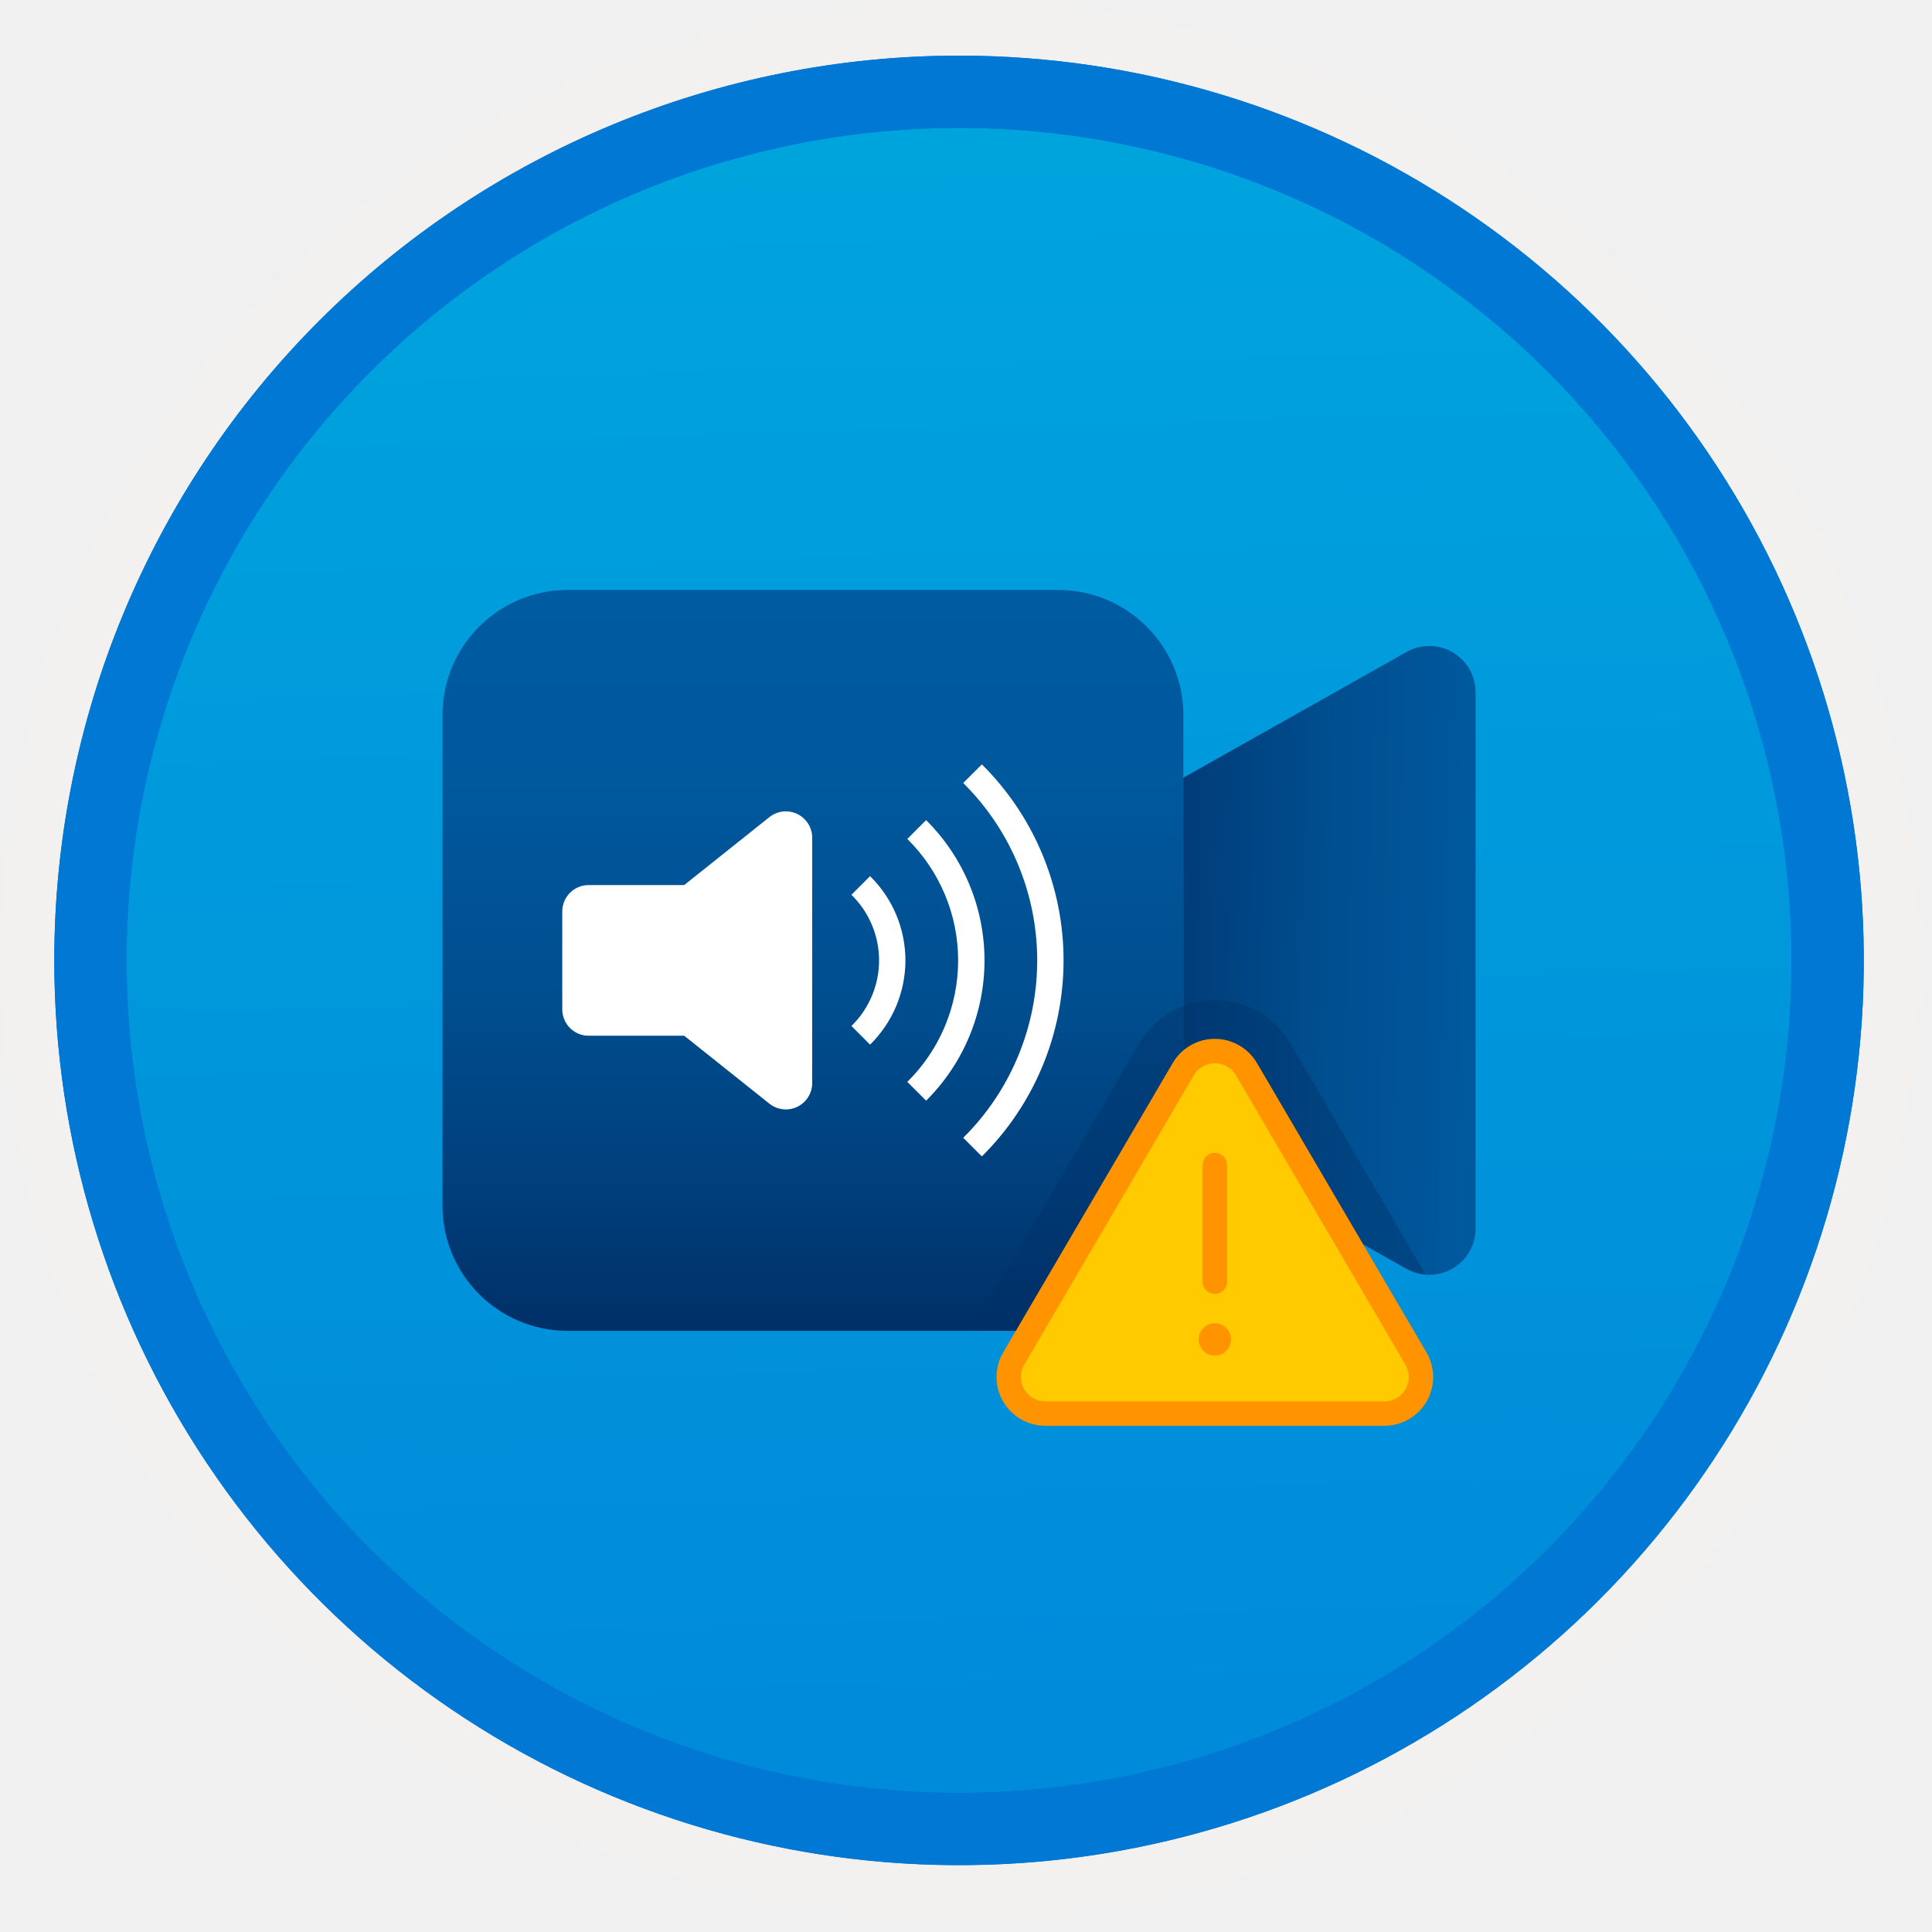
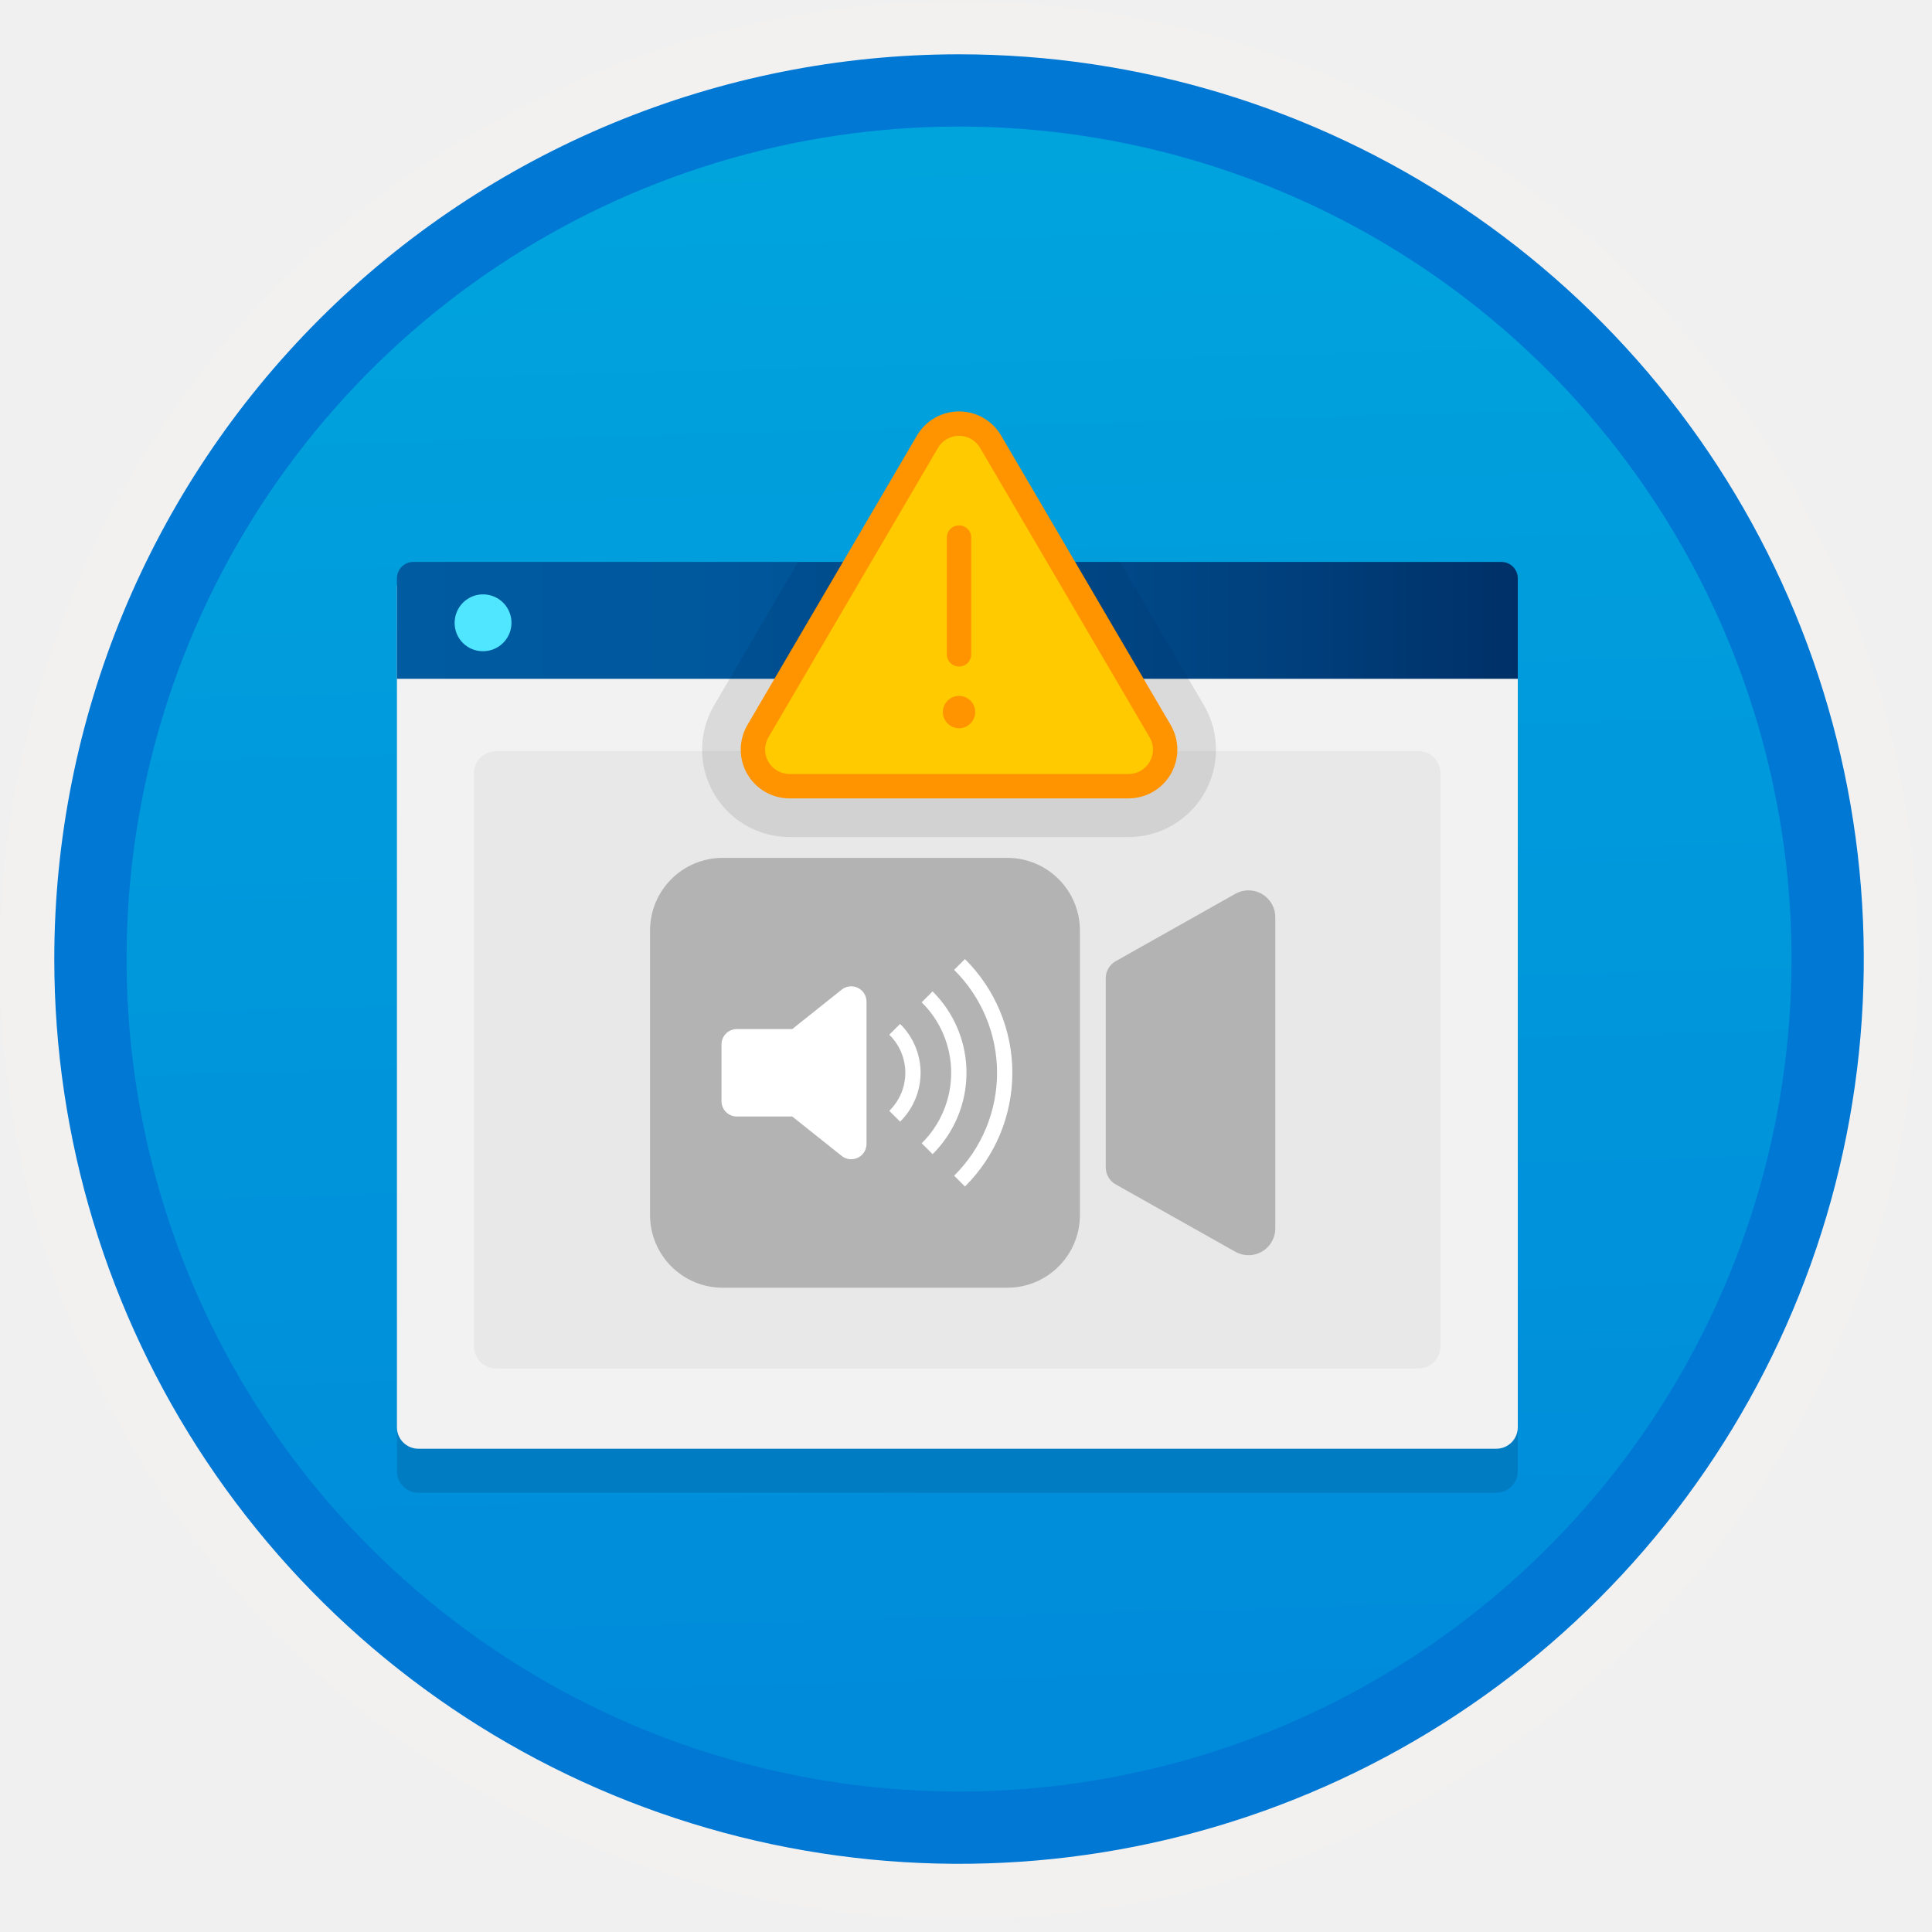
<svg xmlns="http://www.w3.org/2000/svg" width="100" height="100" viewBox="0 0 100 100" fill="none">
  <g clip-path="url(#clip0)">
-     <path d="M49.64 96.52C40.382 96.52 31.332 93.775 23.634 88.631C15.936 83.488 9.936 76.177 6.393 67.624C2.85 59.07 1.923 49.658 3.73 40.578C5.536 31.498 9.994 23.157 16.54 16.61C23.087 10.064 31.428 5.606 40.508 3.8C49.588 1.993 59 2.92 67.553 6.463C76.107 10.006 83.418 16.006 88.561 23.704C93.705 31.402 96.45 40.452 96.45 49.71C96.451 55.858 95.24 61.945 92.888 67.624C90.535 73.304 87.088 78.464 82.741 82.811C78.394 87.158 73.234 90.606 67.554 92.958C61.875 95.31 55.787 96.521 49.64 96.52V96.52Z" fill="url(#paint0_linear)" />
-     <path fill-rule="evenodd" clip-rule="evenodd" d="M95.54 49.71C95.54 58.788 92.848 67.663 87.805 75.211C82.761 82.759 75.592 88.642 67.205 92.116C58.818 95.59 49.589 96.499 40.685 94.728C31.782 92.957 23.603 88.586 17.184 82.166C10.765 75.747 6.393 67.569 4.622 58.665C2.851 49.761 3.76 40.532 7.234 32.145C10.708 23.758 16.591 16.589 24.139 11.546C31.688 6.502 40.562 3.81 49.64 3.81C55.668 3.81 61.636 4.997 67.205 7.304C72.774 9.611 77.834 12.992 82.096 17.254C86.359 21.516 89.739 26.576 92.046 32.145C94.353 37.714 95.54 43.682 95.54 49.71V49.71ZM49.64 0.07C59.458 0.07 69.055 2.982 77.219 8.436C85.382 13.891 91.744 21.643 95.501 30.714C99.258 39.784 100.242 49.765 98.326 59.395C96.411 69.024 91.683 77.869 84.741 84.811C77.799 91.753 68.954 96.481 59.324 98.396C49.695 100.312 39.714 99.329 30.644 95.572C21.573 91.814 13.82 85.452 8.366 77.289C2.911 69.125 -1.61629e-06 59.528 3.61524e-07 49.71C-0.001 43.191 1.283 36.736 3.777 30.713C6.271 24.69 9.928 19.217 14.537 14.608C19.147 9.998 24.62 6.342 30.643 3.847C36.666 1.353 43.121 0.069 49.64 0.07V0.07Z" fill="#F2F1F0" />
-     <path fill-rule="evenodd" clip-rule="evenodd" d="M92.73 49.71C92.73 58.233 90.202 66.564 85.468 73.65C80.733 80.736 74.003 86.259 66.129 89.52C58.256 92.782 49.592 93.635 41.233 91.972C32.874 90.31 25.197 86.206 19.17 80.18C13.144 74.153 9.04 66.475 7.378 58.117C5.715 49.758 6.568 41.094 9.83 33.221C13.091 25.347 18.614 18.617 25.7 13.882C32.786 9.147 41.117 6.62 49.64 6.62C55.298 6.62 60.902 7.734 66.13 9.9C71.358 12.065 76.108 15.239 80.11 19.24C84.111 23.242 87.285 27.992 89.45 33.22C91.616 38.448 92.73 44.052 92.73 49.71ZM49.64 2.88C58.902 2.88 67.956 5.627 75.657 10.773C83.358 15.918 89.36 23.232 92.905 31.789C96.449 40.346 97.377 49.762 95.57 58.846C93.763 67.93 89.303 76.275 82.753 82.824C76.204 89.373 67.86 93.834 58.776 95.641C49.691 97.447 40.276 96.52 31.718 92.976C23.161 89.431 15.848 83.429 10.702 75.728C5.556 68.026 2.81 58.972 2.81 49.71C2.811 37.291 7.745 25.38 16.527 16.598C25.309 7.816 37.22 2.881 49.64 2.88V2.88Z" fill="#0078D4" />
-     <path fill-rule="evenodd" clip-rule="evenodd" d="M92.73 49.71C92.73 58.233 90.202 66.564 85.468 73.65C80.733 80.736 74.003 86.259 66.129 89.52C58.256 92.782 49.592 93.635 41.233 91.972C32.874 90.31 25.197 86.206 19.17 80.179C13.144 74.153 9.04 66.475 7.378 58.117C5.715 49.758 6.568 41.094 9.83 33.22C13.091 25.347 18.614 18.617 25.7 13.882C32.786 9.147 41.117 6.62 49.64 6.62C55.298 6.62 60.902 7.734 66.13 9.9C71.358 12.065 76.108 15.239 80.11 19.24C84.111 23.242 87.285 27.992 89.45 33.22C91.616 38.448 92.73 44.051 92.73 49.71V49.71ZM49.64 2.88C58.902 2.88 67.956 5.627 75.657 10.773C83.358 15.918 89.36 23.232 92.905 31.789C96.449 40.346 97.377 49.762 95.57 58.846C93.763 67.93 89.303 76.275 82.753 82.824C76.204 89.373 67.86 93.833 58.776 95.64C49.691 97.447 40.276 96.52 31.718 92.975C23.161 89.431 15.848 83.429 10.702 75.728C5.556 68.026 2.81 58.972 2.81 49.71C2.811 37.291 7.745 25.38 16.527 16.598C25.309 7.816 37.22 2.881 49.64 2.88V2.88Z" fill="#0078D4" />
-     <path d="M54.772 30.537H29.381C25.804 30.537 22.904 33.437 22.904 37.015V62.406C22.904 65.983 25.804 68.883 29.381 68.883H54.772C58.349 68.883 61.25 65.983 61.25 62.406V37.015C61.25 33.437 58.349 30.537 54.772 30.537Z" fill="url(#paint1_linear)" />
-     <path d="M72.807 65.676L61.249 59.167V40.254L72.807 33.744C73.171 33.539 73.582 33.433 74.001 33.436C74.419 33.439 74.829 33.552 75.189 33.763C75.55 33.974 75.85 34.276 76.058 34.638C76.266 35.001 76.375 35.412 76.375 35.83V63.59C76.375 64.008 76.266 64.419 76.058 64.782C75.85 65.144 75.55 65.446 75.189 65.657C74.829 65.868 74.419 65.981 74.001 65.984C73.582 65.987 73.171 65.881 72.807 65.676V65.676Z" fill="url(#paint2_linear)" />
-     <path d="M39.824 42.294L35.414 45.811H30.468C30.288 45.811 30.111 45.846 29.945 45.915C29.78 45.983 29.63 46.084 29.503 46.21C29.376 46.337 29.276 46.487 29.207 46.653C29.139 46.818 29.103 46.996 29.103 47.175V52.245C29.103 52.424 29.139 52.602 29.207 52.767C29.276 52.933 29.376 53.083 29.503 53.21C29.63 53.337 29.78 53.437 29.945 53.506C30.111 53.574 30.288 53.609 30.468 53.609H35.414L39.824 57.126C40.025 57.286 40.267 57.386 40.522 57.415C40.777 57.444 41.035 57.4 41.267 57.289C41.498 57.177 41.693 57.003 41.83 56.785C41.967 56.568 42.039 56.316 42.039 56.06V43.361C42.039 43.104 41.967 42.852 41.83 42.635C41.693 42.417 41.498 42.243 41.267 42.131C41.035 42.02 40.777 41.976 40.522 42.005C40.267 42.034 40.025 42.134 39.824 42.294V42.294Z" fill="white" />
-     <path d="M46.865 49.71C46.864 48.898 46.702 48.095 46.388 47.346C46.073 46.598 45.614 45.919 45.035 45.35L44.07 46.315C44.523 46.757 44.883 47.285 45.128 47.868C45.374 48.451 45.501 49.077 45.501 49.71C45.501 50.343 45.374 50.969 45.128 51.552C44.883 52.135 44.523 52.663 44.07 53.105L45.035 54.07C45.614 53.501 46.073 52.822 46.388 52.074C46.702 51.325 46.864 50.522 46.865 49.71V49.71Z" fill="white" />
-     <path d="M50.958 49.71C50.958 48.36 50.691 47.024 50.172 45.778C49.654 44.531 48.893 43.4 47.935 42.45L46.962 43.423C47.795 44.244 48.457 45.223 48.909 46.302C49.361 47.382 49.593 48.54 49.593 49.71C49.593 50.88 49.361 52.039 48.909 53.118C48.457 54.197 47.795 55.176 46.962 55.998L47.935 56.971C48.893 56.02 49.654 54.889 50.172 53.642C50.691 52.396 50.958 51.06 50.958 49.71V49.71Z" fill="white" />
-     <path d="M55.05 49.71C55.05 47.823 54.676 45.955 53.95 44.214C53.224 42.472 52.161 40.892 50.821 39.564L49.856 40.528C51.07 41.73 52.033 43.16 52.69 44.736C53.347 46.312 53.686 48.002 53.686 49.71C53.686 51.418 53.347 53.108 52.69 54.684C52.033 56.26 51.07 57.69 49.856 58.892L50.821 59.856C52.161 58.528 53.224 56.947 53.95 55.206C54.676 53.465 55.05 51.596 55.05 49.71Z" fill="white" />
-     <path opacity="0.4" d="M62.88 51.77C62.09 51.766 61.313 51.97 60.628 52.363C59.942 52.756 59.373 53.323 58.977 54.007L50.263 68.883H54.772C56.49 68.883 58.138 68.201 59.352 66.986C60.567 65.771 61.25 64.123 61.25 62.405V59.166L72.807 65.676C73.108 65.841 73.442 65.938 73.786 65.96L66.784 54.007C66.388 53.323 65.819 52.756 65.133 52.363C64.448 51.97 63.67 51.766 62.88 51.77V51.77Z" fill="#003067" />
-     <path d="M51.927 70L60.703 55.018C60.925 54.638 61.243 54.323 61.626 54.104C62.008 53.885 62.44 53.77 62.88 53.77C63.321 53.77 63.753 53.885 64.135 54.104C64.517 54.323 64.835 54.638 65.058 55.018L73.834 70C74.058 70.383 74.178 70.819 74.18 71.263C74.182 71.708 74.067 72.145 73.846 72.53C73.625 72.916 73.306 73.236 72.922 73.459C72.537 73.681 72.101 73.799 71.656 73.799H54.104C53.66 73.799 53.224 73.681 52.839 73.459C52.455 73.236 52.136 72.916 51.915 72.53C51.694 72.145 51.579 71.708 51.581 71.263C51.583 70.819 51.702 70.383 51.927 70Z" fill="#FF9300" />
-     <path d="M54.104 72.537C53.882 72.537 53.664 72.478 53.472 72.367C53.28 72.255 53.12 72.095 53.01 71.902C52.899 71.71 52.842 71.491 52.843 71.269C52.844 71.047 52.903 70.829 53.016 70.637L61.791 55.656C61.903 55.466 62.062 55.308 62.253 55.199C62.444 55.09 62.66 55.032 62.881 55.032C63.101 55.032 63.317 55.09 63.508 55.199C63.699 55.309 63.858 55.466 63.969 55.656L72.745 70.637C72.857 70.829 72.917 71.047 72.918 71.269C72.919 71.491 72.862 71.71 72.751 71.903C72.641 72.095 72.481 72.255 72.289 72.367C72.097 72.478 71.878 72.537 71.656 72.537H54.104Z" fill="#FFCA00" />
-     <path d="M62.88 60.3V66.344" stroke="#FF9300" stroke-width="1.262" stroke-miterlimit="10" stroke-linecap="round" />
-     <path d="M62.88 70.168C63.343 70.168 63.717 69.793 63.717 69.331C63.717 68.869 63.343 68.494 62.88 68.494C62.419 68.494 62.044 68.869 62.044 69.331C62.044 69.793 62.419 70.168 62.88 70.168Z" fill="#FF9300" />
+     <path d="M49.64 96.45C40.382 96.45 31.331 93.705 23.633 88.561C15.935 83.418 9.936 76.107 6.393 67.553C2.85 59 1.923 49.588 3.729 40.508C5.535 31.428 9.993 23.087 16.54 16.54C23.086 9.994 31.427 5.536 40.507 3.73C49.588 1.923 59 2.85 67.553 6.393C76.106 9.936 83.417 15.936 88.561 23.634C93.704 31.332 96.45 40.382 96.45 49.64C96.45 55.787 95.24 61.875 92.887 67.554C90.535 73.234 87.087 78.394 82.74 82.741C78.393 87.088 73.233 90.535 67.553 92.888C61.874 95.24 55.787 96.451 49.64 96.45V96.45Z" fill="url(#paint0_linear)" />
+     <path fill-rule="evenodd" clip-rule="evenodd" d="M95.54 49.711C95.54 58.789 92.848 67.664 87.805 75.212C82.761 82.76 75.593 88.643 67.205 92.117C58.818 95.591 49.589 96.5 40.686 94.729C31.782 92.958 23.603 88.587 17.184 82.168C10.765 75.748 6.393 67.57 4.622 58.666C2.851 49.762 3.76 40.533 7.234 32.146C10.708 23.759 16.591 16.59 24.14 11.547C31.688 6.503 40.562 3.811 49.64 3.811C55.668 3.811 61.637 4.998 67.205 7.305C72.774 9.612 77.834 12.993 82.097 17.255C86.359 21.517 89.74 26.577 92.046 32.146C94.353 37.715 95.54 43.684 95.54 49.711V49.711ZM49.64 0.071C59.458 0.071 69.055 2.983 77.219 8.437C85.382 13.892 91.745 21.644 95.502 30.715C99.259 39.785 100.242 49.766 98.326 59.396C96.411 69.025 91.683 77.87 84.741 84.812C77.799 91.754 68.954 96.482 59.325 98.397C49.695 100.313 39.714 99.33 30.644 95.573C21.573 91.816 13.821 85.453 8.366 77.29C2.912 69.126 0 59.529 0 49.711C-0.001 43.192 1.283 36.737 3.777 30.714C6.272 24.691 9.928 19.218 14.538 14.609C19.147 9.999 24.62 6.343 30.643 3.848C36.666 1.354 43.121 0.071 49.64 0.071V0.071Z" fill="#F2F1F0" />
+     <path fill-rule="evenodd" clip-rule="evenodd" d="M92.73 49.641C92.73 58.163 90.203 66.494 85.468 73.58C80.734 80.666 74.004 86.189 66.13 89.451C58.257 92.712 49.593 93.565 41.234 91.903C32.875 90.24 25.197 86.136 19.171 80.11C13.145 74.084 9.041 66.406 7.378 58.047C5.716 49.688 6.569 41.024 9.83 33.151C13.092 25.277 18.615 18.547 25.701 13.813C32.787 9.078 41.118 6.551 49.64 6.551C55.299 6.55 60.903 7.665 66.13 9.83C71.359 11.995 76.109 15.169 80.11 19.171C84.112 23.172 87.286 27.922 89.451 33.15C91.616 38.378 92.731 43.982 92.73 49.641V49.641ZM49.64 2.811C58.902 2.811 67.957 5.557 75.658 10.703C83.359 15.849 89.361 23.162 92.906 31.72C96.45 40.277 97.377 49.693 95.57 58.777C93.763 67.861 89.303 76.205 82.754 82.754C76.205 89.304 67.861 93.764 58.776 95.571C49.692 97.378 40.276 96.45 31.719 92.906C23.162 89.361 15.848 83.359 10.703 75.658C5.557 67.957 2.81 58.903 2.81 49.641C2.811 37.221 7.746 25.31 16.528 16.528C25.31 7.746 37.221 2.812 49.64 2.811V2.811Z" fill="#0078D4" />
+     <path opacity="0.2" d="M21.651 77.264H77.454C77.747 77.263 78.028 77.146 78.235 76.939C78.443 76.732 78.559 76.451 78.56 76.158V32.591H20.545V76.158C20.546 76.451 20.663 76.732 20.87 76.939C21.077 77.146 21.358 77.263 21.651 77.264V77.264Z" fill="#003067" />
+     <path d="M21.651 74.986H77.454C77.747 74.985 78.028 74.868 78.235 74.661C78.443 74.454 78.559 74.172 78.56 73.879V30.312H20.545V73.879C20.546 74.172 20.663 74.454 20.87 74.661C21.077 74.868 21.358 74.985 21.651 74.986V74.986Z" fill="#F2F2F2" />
+     <path d="M20.545 35.135H78.56V29.934C78.561 29.823 78.539 29.712 78.496 29.609C78.454 29.506 78.391 29.413 78.312 29.334C78.234 29.255 78.14 29.192 78.037 29.15C77.934 29.107 77.823 29.086 77.712 29.086H21.393C21.282 29.086 21.171 29.107 21.068 29.15C20.965 29.192 20.872 29.255 20.793 29.334C20.714 29.413 20.651 29.506 20.609 29.609C20.566 29.712 20.545 29.823 20.545 29.934L20.545 35.135Z" fill="url(#paint1_linear)" />
+     <path d="M25.008 33.706C25.299 33.705 25.583 33.618 25.824 33.456C26.065 33.293 26.253 33.063 26.364 32.794C26.474 32.525 26.502 32.229 26.445 31.944C26.387 31.659 26.246 31.397 26.04 31.192C25.834 30.987 25.571 30.848 25.286 30.792C25 30.736 24.704 30.766 24.436 30.878C24.168 30.991 23.939 31.18 23.778 31.422C23.617 31.665 23.532 31.949 23.532 32.24C23.531 32.434 23.568 32.626 23.642 32.805C23.715 32.984 23.824 33.147 23.962 33.283C24.099 33.42 24.262 33.528 24.442 33.6C24.622 33.673 24.814 33.709 25.008 33.706V33.706Z" fill="#50E6FF" />
+     <path d="M73.418 38.878H25.676C25.047 38.878 24.537 39.388 24.537 40.017V69.695C24.537 70.324 25.047 70.834 25.676 70.834H73.418C74.047 70.834 74.557 70.324 74.557 69.695V40.017C74.557 39.388 74.047 38.878 73.418 38.878Z" fill="#E8E8E8" />
+     <path d="M52.137 44.403H37.406C35.33 44.403 33.647 46.086 33.647 48.162V62.893C33.647 64.969 35.33 66.652 37.406 66.652H52.137C54.213 66.652 55.896 64.969 55.896 62.893V48.162C55.896 46.086 54.213 44.403 52.137 44.403Z" fill="#B3B3B3" />
+     <path d="M63.94 64.791L57.743 61.301C57.589 61.214 57.46 61.087 57.371 60.934C57.281 60.781 57.234 60.607 57.234 60.429V50.625C57.234 50.448 57.281 50.273 57.371 50.12C57.46 49.967 57.589 49.841 57.743 49.754L63.94 46.264C64.151 46.145 64.39 46.083 64.632 46.085C64.875 46.087 65.113 46.152 65.322 46.275C65.531 46.397 65.705 46.572 65.826 46.783C65.947 46.993 66.01 47.231 66.01 47.474V63.581C66.01 63.823 65.947 64.061 65.826 64.272C65.705 64.482 65.531 64.657 65.322 64.78C65.113 64.902 64.875 64.968 64.632 64.969C64.39 64.972 64.151 64.91 63.94 64.791Z" fill="#B3B3B3" />
+     <path d="M43.565 51.224L41.006 53.265H38.136C38.032 53.265 37.929 53.285 37.833 53.325C37.737 53.365 37.65 53.423 37.577 53.497C37.503 53.57 37.445 53.657 37.405 53.754C37.365 53.849 37.345 53.952 37.345 54.056V56.998C37.345 57.102 37.365 57.205 37.405 57.301C37.445 57.397 37.503 57.484 37.577 57.558C37.65 57.631 37.737 57.69 37.833 57.729C37.929 57.769 38.032 57.79 38.136 57.79H41.006L43.565 59.83C43.681 59.923 43.822 59.981 43.97 59.998C44.118 60.014 44.268 59.989 44.402 59.924C44.536 59.86 44.649 59.759 44.729 59.632C44.808 59.506 44.85 59.36 44.85 59.211V51.843C44.85 51.694 44.808 51.548 44.729 51.422C44.649 51.296 44.536 51.195 44.402 51.13C44.268 51.066 44.118 51.04 43.97 51.057C43.822 51.073 43.681 51.132 43.565 51.224V51.224Z" fill="white" />
+     <path d="M47.65 55.527C47.65 55.056 47.556 54.59 47.373 54.155C47.191 53.721 46.924 53.327 46.589 52.997L46.028 53.557C46.291 53.814 46.5 54.12 46.643 54.458C46.785 54.797 46.859 55.16 46.859 55.527C46.859 55.894 46.785 56.258 46.643 56.596C46.5 56.934 46.291 57.24 46.028 57.497L46.589 58.057C46.924 57.727 47.191 57.333 47.373 56.898C47.556 56.464 47.65 55.998 47.65 55.527Z" fill="white" />
+     <path d="M50.025 55.527C50.025 54.744 49.87 53.968 49.569 53.245C49.268 52.522 48.827 51.866 48.271 51.315L47.706 51.879C48.19 52.356 48.574 52.923 48.836 53.55C49.098 54.176 49.233 54.848 49.233 55.527C49.233 56.206 49.098 56.878 48.836 57.504C48.574 58.131 48.19 58.699 47.706 59.175L48.271 59.74C48.827 59.188 49.268 58.532 49.569 57.809C49.87 57.086 50.025 56.31 50.025 55.527V55.527Z" fill="white" />
+     <path d="M52.399 55.527C52.399 54.433 52.182 53.349 51.761 52.339C51.34 51.328 50.723 50.411 49.945 49.641L49.386 50.2C50.09 50.897 50.648 51.727 51.03 52.641C51.411 53.556 51.608 54.537 51.608 55.527C51.608 56.518 51.411 57.499 51.03 58.413C50.648 59.328 50.09 60.158 49.386 60.855L49.945 61.414C50.723 60.644 51.34 59.727 51.761 58.716C52.182 57.706 52.399 56.622 52.399 55.527V55.527Z" fill="white" />
+     <path opacity="0.2" d="M36.96 36.513C36.558 37.201 36.344 37.982 36.34 38.779C36.336 39.575 36.543 40.358 36.939 41.049C37.335 41.74 37.907 42.315 38.596 42.714C39.285 43.113 40.067 43.324 40.864 43.324H58.416C59.212 43.324 59.994 43.113 60.683 42.714C61.373 42.315 61.944 41.74 62.34 41.049C62.736 40.358 62.943 39.575 62.939 38.779C62.935 37.982 62.721 37.201 62.319 36.513L61.511 35.135H37.768L36.96 36.513Z" fill="#767676" />
+     <path opacity="0.2" d="M41.311 29.086L37.768 35.135H61.511L57.968 29.086H41.311Z" fill="#003067" />
+     <path d="M38.686 37.524L47.462 22.543C47.685 22.163 48.003 21.848 48.385 21.629C48.767 21.41 49.199 21.295 49.64 21.295C50.08 21.295 50.513 21.41 50.895 21.629C51.277 21.848 51.595 22.163 51.817 22.543L60.593 37.524C60.818 37.908 60.937 38.344 60.939 38.788C60.941 39.232 60.826 39.669 60.605 40.055C60.384 40.44 60.065 40.761 59.681 40.983C59.297 41.206 58.86 41.324 58.416 41.324H40.864C40.419 41.324 39.983 41.206 39.599 40.983C39.214 40.761 38.895 40.44 38.674 40.055C38.453 39.669 38.338 39.232 38.34 38.788C38.342 38.344 38.462 37.908 38.686 37.524V37.524Z" fill="#FF9300" />
+     <path d="M40.864 40.062C40.641 40.061 40.423 40.003 40.231 39.891C40.039 39.78 39.88 39.62 39.769 39.427C39.659 39.234 39.601 39.016 39.602 38.794C39.603 38.572 39.663 38.354 39.775 38.162L48.551 23.18C48.662 22.991 48.821 22.833 49.012 22.724C49.203 22.614 49.42 22.557 49.64 22.557C49.86 22.557 50.076 22.614 50.267 22.724C50.459 22.833 50.617 22.991 50.729 23.181L59.504 38.162C59.617 38.354 59.676 38.572 59.677 38.794C59.678 39.016 59.621 39.234 59.51 39.427C59.4 39.62 59.24 39.78 59.048 39.892C58.856 40.003 58.638 40.062 58.416 40.062H40.864Z" fill="#FFCA00" />
+     <path d="M49.64 27.825V33.869" stroke="#FF9300" stroke-width="1.262" stroke-miterlimit="10" stroke-linecap="round" />
+     <path d="M49.64 37.693C50.102 37.693 50.476 37.318 50.476 36.856C50.476 36.394 50.102 36.02 49.64 36.02C49.178 36.02 48.803 36.394 48.803 36.856C48.803 37.318 49.178 37.693 49.64 37.693Z" fill="#FF9300" />
  </g>
  <defs>
-     <linearGradient id="paint0_linear" x1="47.87" y1="-15.083" x2="51.852" y2="130.685" gradientUnits="userSpaceOnUse">
+     <linearGradient id="paint0_linear" x1="47.869" y1="-15.153" x2="51.852" y2="130.615" gradientUnits="userSpaceOnUse">
      <stop stop-color="#00ABDE" />
      <stop offset="1" stop-color="#007ED8" />
    </linearGradient>
-     <linearGradient id="paint1_linear" x1="42.077" y1="68.883" x2="42.077" y2="30.468" gradientUnits="userSpaceOnUse">
-       <stop stop-color="#003067" />
-       <stop offset="0.2" stop-color="#003F7C" />
-       <stop offset="0.47" stop-color="#004F90" />
-       <stop offset="0.74" stop-color="#00589D" />
-       <stop offset="1" stop-color="#005BA1" />
-     </linearGradient>
-     <linearGradient id="paint2_linear" x1="82.5" y1="48.571" x2="57" y2="48.071" gradientUnits="userSpaceOnUse">
+     <linearGradient id="paint1_linear" x1="20.545" y1="32.11" x2="78.664" y2="32.11" gradientUnits="userSpaceOnUse">
      <stop stop-color="#005BA1" />
      <stop offset="0.26" stop-color="#00589D" />
      <stop offset="0.53" stop-color="#004F90" />
      <stop offset="0.8" stop-color="#003F7C" />
      <stop offset="1" stop-color="#003067" />
    </linearGradient>
    <clipPath id="clip0">
-       <rect width="99.28" height="99.28" fill="white" transform="translate(0 0.0703125)" />
+       <rect width="99.28" height="99.28" fill="white" />
    </clipPath>
  </defs>
</svg>
